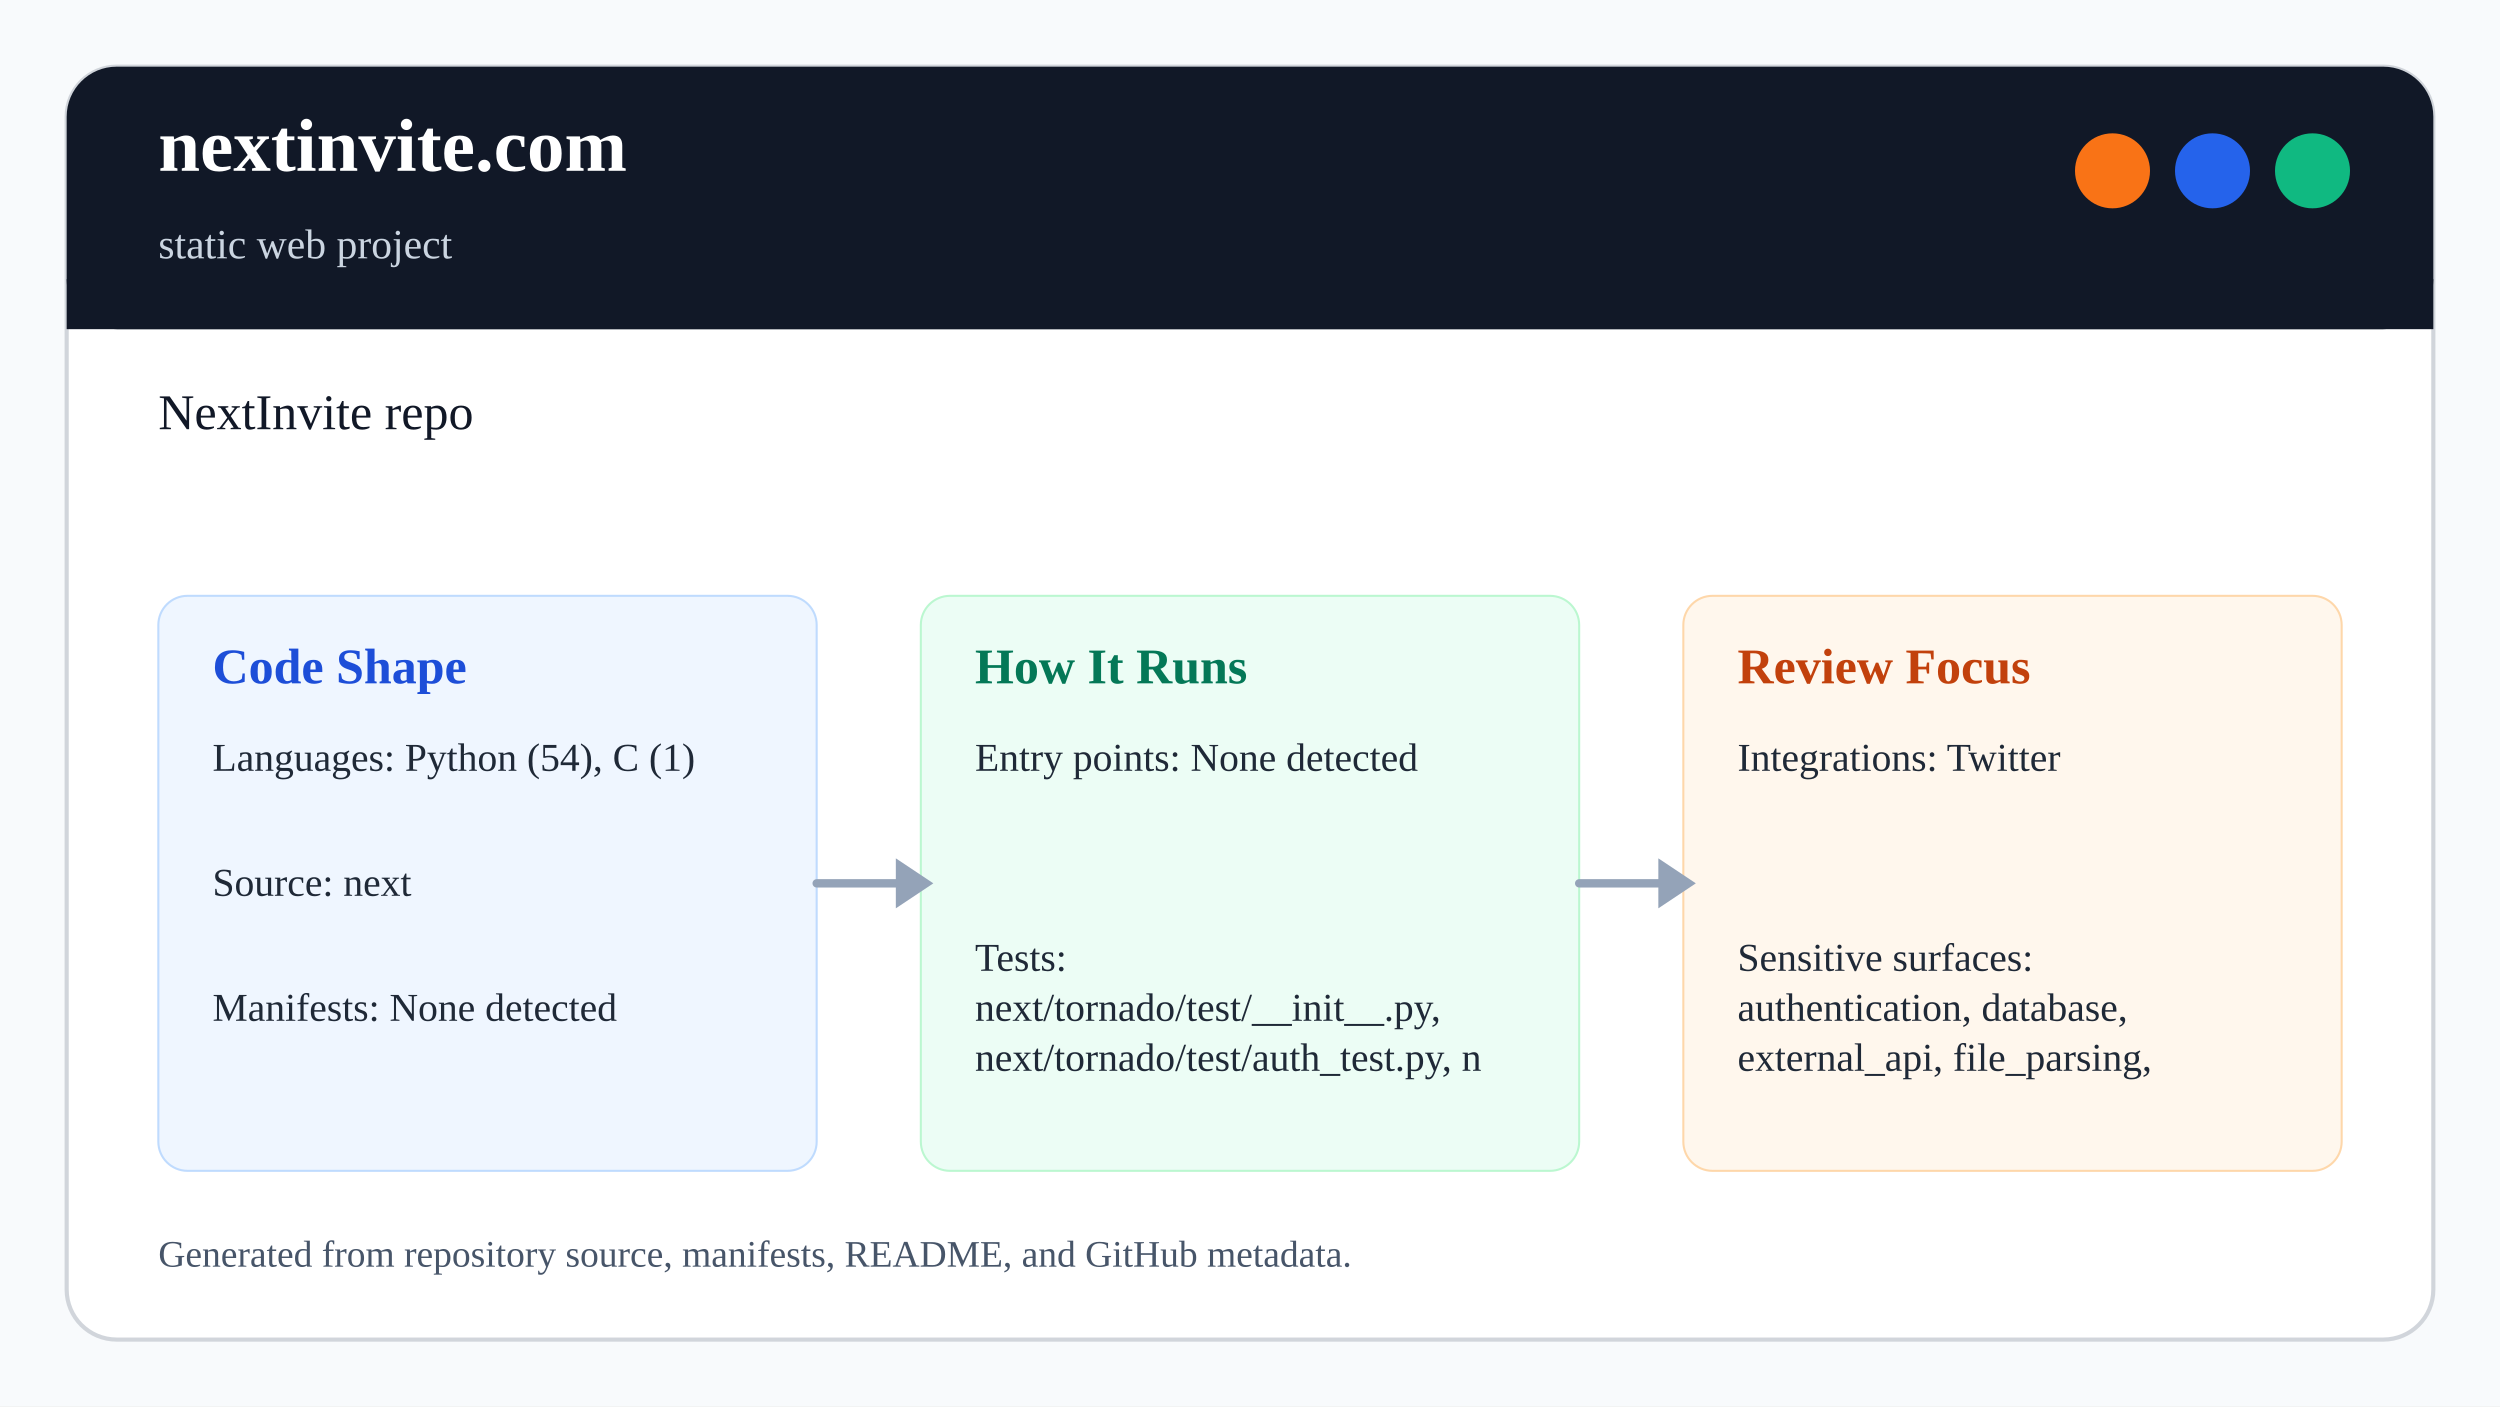
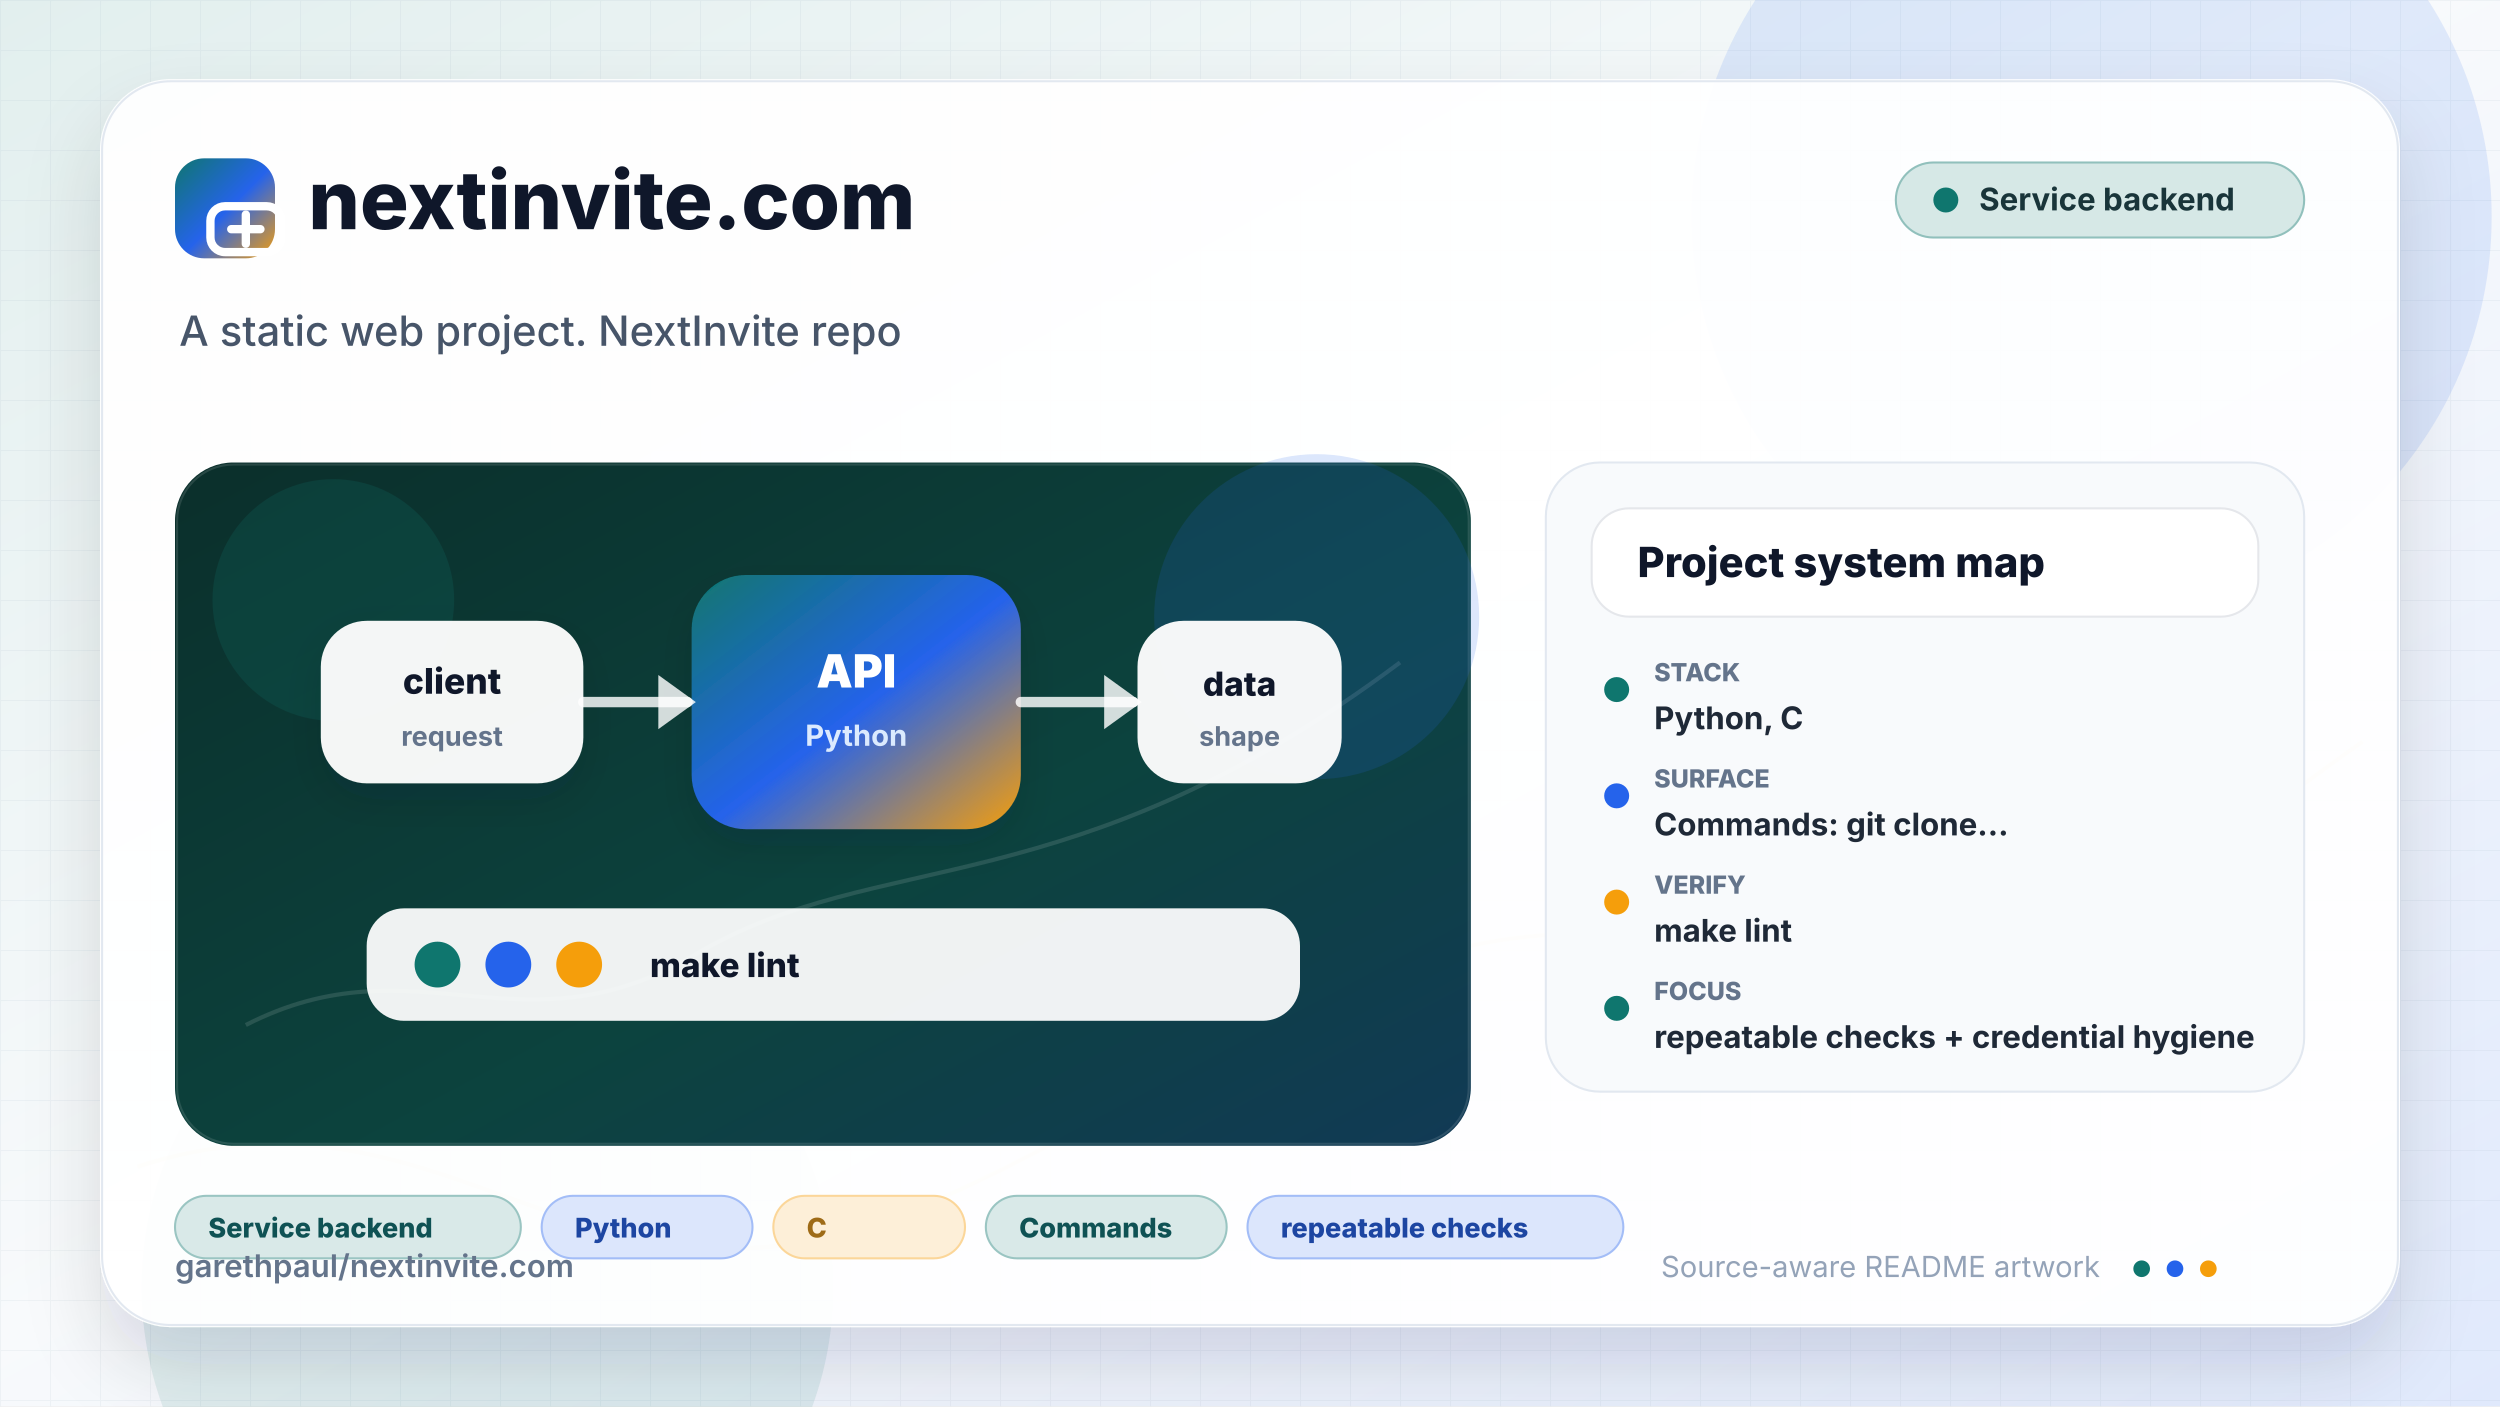
- <svg xmlns="http://www.w3.org/2000/svg" width="1200" height="675" viewBox="0 0 1200 675" role="img" aria-labelledby="title desc">
-   <rect width="1200" height="675" fill="#f8fafc" />
-   <rect x="32" y="32" width="1136" height="611" rx="24" fill="#ffffff" stroke="#d1d5db" stroke-width="2" />
-   <rect x="32" y="32" width="1136" height="126" rx="24" fill="#111827" />
-   <path d="M32 134h1136v24H32z" fill="#111827" />
-   <circle cx="1062" cy="82" r="18" fill="#2563eb" />
-   <circle cx="1110" cy="82" r="18" fill="#10b981" />
-   <circle cx="1014" cy="82" r="18" fill="#f97316" />
-   <text x="76" y="82" font-size="36" fill="#ffffff" font-weight="700">nextinvite.com</text>
-   <text x="76" y="124" font-size="20" fill="#cbd5e1">static web project</text>
-   <text x="76" y="206" font-size="24" fill="#111827">NextInvite repo</text>
-   <rect x="76" y="286" width="316" height="276" rx="14" fill="#eff6ff" stroke="#bfdbfe" />
-   <text x="102" y="328" font-size="24" font-weight="700" fill="#1d4ed8">Code Shape</text>
-   <text x="102" y="370" font-size="19" fill="#1f2937">Languages: Python (54), C (1)</text>
-   <text x="102" y="430" font-size="19" fill="#1f2937">Source: next</text>
-   <text x="102" y="490" font-size="19" fill="#1f2937">Manifests: None detected</text>
-   <rect x="442" y="286" width="316" height="276" rx="14" fill="#ecfdf5" stroke="#bbf7d0" />
-   <text x="468" y="328" font-size="24" font-weight="700" fill="#047857">How It Runs</text>
-   <text x="468" y="370" font-size="19" fill="#1f2937">Entry points: None detected</text>
-   <text x="468" y="466" font-size="19" fill="#1f2937">Tests:</text>
-   <text x="468" y="490" font-size="19" fill="#1f2937">next/tornado/test/__init__.py,</text>
-   <text x="468" y="514" font-size="19" fill="#1f2937">next/tornado/test/auth_test.py, n</text>
-   <rect x="808" y="286" width="316" height="276" rx="14" fill="#fff7ed" stroke="#fed7aa" />
-   <text x="834" y="328" font-size="24" font-weight="700" fill="#c2410c">Review Focus</text>
-   <text x="834" y="370" font-size="19" fill="#1f2937">Integrations: Twitter</text>
-   <text x="834" y="466" font-size="19" fill="#1f2937">Sensitive surfaces:</text>
-   <text x="834" y="490" font-size="19" fill="#1f2937">authentication, database,</text>
-   <text x="834" y="514" font-size="19" fill="#1f2937">external_api, file_parsing,</text>
-   <path d="M392 424h50" stroke="#94a3b8" stroke-width="4" stroke-linecap="round" />
-   <path d="M430 412l18 12-18 12z" fill="#94a3b8" />
-   <path d="M758 424h50" stroke="#94a3b8" stroke-width="4" stroke-linecap="round" />
-   <path d="M796 412l18 12-18 12z" fill="#94a3b8" />
-   <text x="76" y="608" font-size="18" fill="#475569">Generated from repository source, manifests, README, and GitHub metadata.</text>
+ <svg xmlns="http://www.w3.org/2000/svg" width="1200" height="675" viewBox="0 0 1200 675" role="img" aria-labelledby="p133ed98-title p133ed98-desc">
+   <defs>
+     <linearGradient id="p133ed98-bg" x1="0" y1="0" x2="1" y2="1">
+       <stop offset="0%" stop-color="#e2efee" />
+       <stop offset="48%" stop-color="#f8fafc" />
+       <stop offset="100%" stop-color="#e0e9fc" />
+     </linearGradient>
+     <linearGradient id="p133ed98-stage" x1="0" y1="0" x2="1" y2="1">
+       <stop offset="0%" stop-color="#0b2f2b" />
+       <stop offset="58%" stop-color="#0c433e" />
+       <stop offset="100%" stop-color="#113a55" />
+     </linearGradient>
+     <linearGradient id="p133ed98-accent" x1="0" y1="0" x2="1" y2="1">
+       <stop offset="0%" stop-color="#0f766e" />
+       <stop offset="52%" stop-color="#2563eb" />
+       <stop offset="100%" stop-color="#f59e0b" />
+     </linearGradient>
+     <linearGradient id="p133ed98-soft" x1="0" y1="0" x2="1" y2="1">
+       <stop offset="0%" stop-color="#c5dedc" />
+       <stop offset="100%" stop-color="#fdeac9" />
+     </linearGradient>
+     <filter id="p133ed98-shadow" x="-20%" y="-20%" width="140%" height="150%">
+       <feDropShadow dx="0" dy="18" stdDeviation="18" flood-color="#0f172a" flood-opacity="0.14" />
+     </filter>
+     <filter id="p133ed98-miniShadow" x="-20%" y="-20%" width="140%" height="150%">
+       <feDropShadow dx="0" dy="8" stdDeviation="10" flood-color="#0f172a" flood-opacity="0.12" />
+     </filter>
+     <pattern id="p133ed98-grid" width="24" height="24" patternUnits="userSpaceOnUse">
+       <path d="M24 0H0v24" fill="none" stroke="#94a3b8" stroke-opacity="0.16" stroke-width="1" />
+     </pattern>
+     <style>
+       .label { font: 700 13px ui-sans-serif, system-ui, -apple-system, BlinkMacSystemFont, "Segoe UI", sans-serif; letter-spacing: 0; text-transform: uppercase; }
+       .body { font-family: ui-sans-serif, system-ui, -apple-system, BlinkMacSystemFont, "Segoe UI", sans-serif; letter-spacing: 0; }
+     </style>
+   </defs>
+   <rect width="1200" height="675" fill="url(#p133ed98-bg)" />
+   <rect width="1200" height="675" fill="url(#p133ed98-grid)" opacity="0.65" />
+   <circle cx="234" cy="618" r="166" fill="#0f766e" opacity="0.10" />
+   <circle cx="1004" cy="104" r="192" fill="#2563eb" opacity="0.12" />
+   <path d="M66 560 C214 512 278 642 430 584 C576 528 676 408 838 462 C966 504 1034 426 1134 356" fill="none" stroke="#f59e0b" stroke-width="2" stroke-opacity="0.18" />
+   <rect x="48" y="38" width="1104" height="599" rx="34" fill="#ffffff" opacity="0.94" filter="url(#p133ed98-shadow)" />
+   <rect x="49" y="39" width="1102" height="597" rx="33" fill="none" stroke="#e2e8f0" stroke-width="1" />
+   <g class="body">
+     <rect x="84" y="76" width="48" height="48" rx="14" fill="url(#p133ed98-accent)" />
+     <rect x="101" y="99" width="34" height="22" rx="7" stroke="#ffffff" stroke-width="4" stroke-linecap="round" stroke-linejoin="round" fill="none" />
+     <path d="M13 20h14 M20 13v14" transform="translate(98 90)" stroke="#ffffff" stroke-width="4" stroke-linecap="round" stroke-linejoin="round" fill="none" />
+     <text x="148" y="110" fill="#0f172a" font-size="39" font-weight="800">nextinvite.com</text>
+     <rect x="910" y="78" width="196" height="36" rx="18" fill="#d6e8e6" stroke="#91c0bc" />
+     <circle cx="934" cy="96" r="6" fill="#0f766e" />
+     <text x="950" y="101" fill="#19353a" font-size="15" font-weight="700">Service backend</text>
+     <text x="86" y="166" fill="#475569" font-size="20" font-weight="500">A static web project. NextInvite repo</text>
+   </g>
+   <g transform="translate(84 222)">
+     <rect x="0" y="0" width="622" height="328" rx="28" fill="url(#p133ed98-stage)" />
+     <rect x="1" y="1" width="620" height="326" rx="27" fill="none" stroke="#ffffff" stroke-opacity="0.12" />
+     <path d="M34 270 C116 228 166 286 250 236 C338 184 430 214 588 96" fill="none" stroke="#ffffff" stroke-opacity="0.12" stroke-width="2" />
+     <circle cx="76" cy="66" r="58" fill="#0f766e" opacity="0.20" />
+     <circle cx="548" cy="74" r="78" fill="#2563eb" opacity="0.16" />
+     <g class="body">
+       <rect x="70" y="76" width="126" height="78" rx="22" fill="#ffffff" opacity="0.95" filter="url(#p133ed98-miniShadow)" />
+       <text x="133" y="111" text-anchor="middle" fill="#0f172a" font-size="17" font-weight="800">client</text>
+       <text x="133" y="136" text-anchor="middle" fill="#64748b" font-size="13" font-weight="700">request</text>
+       <rect x="248" y="54" width="158" height="122" rx="26" fill="url(#p133ed98-accent)" filter="url(#p133ed98-miniShadow)" />
+       <text x="327" y="108" text-anchor="middle" fill="#ffffff" font-size="22" font-weight="900">API</text>
+       <text x="327" y="136" text-anchor="middle" fill="#dbeafe" font-size="14" font-weight="700">Python</text>
+       <rect x="462" y="76" width="98" height="78" rx="22" fill="#ffffff" opacity="0.95" />
+       <text x="511" y="112" text-anchor="middle" fill="#0f172a" font-size="16" font-weight="800">data</text>
+       <text x="511" y="136" text-anchor="middle" fill="#64748b" font-size="13" font-weight="700">shape</text>
+       <path d="M196 115h50 M406 115h54" stroke="#ffffff" stroke-width="5" stroke-linecap="round" opacity="0.82" />
+       <path d="M232 102l18 13-18 13 M446 102l18 13-18 13" fill="#ffffff" opacity="0.82" />
+       <rect x="92" y="214" width="448" height="54" rx="18" fill="#ffffff" opacity="0.93" />
+       <circle cx="126" cy="241" r="11" fill="#0f766e" />
+       <circle cx="160" cy="241" r="11" fill="#2563eb" />
+       <circle cx="194" cy="241" r="11" fill="#f59e0b" />
+       <text x="228" y="247" fill="#0f172a" font-size="16" font-weight="800">make lint</text>
+     </g>
+   </g>
+   <g class="body" transform="translate(742 222)">
+     <rect x="0" y="0" width="364" height="302" rx="26" fill="#f8fafc" stroke="#e2e8f0" />
+     <rect x="22" y="22" width="320" height="52" rx="18" fill="#ffffff" stroke="#e5e7eb" />
+     <text x="44" y="55" fill="#0f172a" font-size="20" font-weight="800">Project system map</text>
+     <g transform="translate(24 94)">
+       <circle cx="10" cy="15" r="6" fill="#0f766e" />
+       <text x="28" y="11" fill="#64748b" font-size="12" font-weight="800">STACK</text>
+       <text x="28" y="34" fill="#1f2937" font-size="15" font-weight="650">Python, C</text>
+     </g>
+     <g transform="translate(24 145)">
+       <circle cx="10" cy="15" r="6" fill="#2563eb" />
+       <text x="28" y="11" fill="#64748b" font-size="12" font-weight="800">SURFACE</text>
+       <text x="28" y="34" fill="#1f2937" font-size="15" font-weight="650">Commands: git clone...</text>
+     </g>
+     <g transform="translate(24 196)">
+       <circle cx="10" cy="15" r="6" fill="#f59e0b" />
+       <text x="28" y="11" fill="#64748b" font-size="12" font-weight="800">VERIFY</text>
+       <text x="28" y="34" fill="#1f2937" font-size="15" font-weight="650">make lint</text>
+     </g>
+     <g transform="translate(24 247)">
+       <circle cx="10" cy="15" r="6" fill="#0f766e" />
+       <text x="28" y="11" fill="#64748b" font-size="12" font-weight="800">FOCUS</text>
+       <text x="28" y="34" fill="#1f2937" font-size="15" font-weight="650">repeatable checks + credential hygiene</text>
+     </g>
+   </g>
+   <g class="body">
+     <rect x="84" y="574" width="166" height="30" rx="15" fill="#d9e9e8" stroke="#9ac5c2" />
+     <text x="100" y="594" fill="#0f5254" font-size="13" font-weight="800">Service backend</text>
+     <rect x="260" y="574" width="101.2" height="30" rx="15" fill="#dce6fc" stroke="#a3bdf7" />
+     <text x="276" y="594" fill="#1d46a2" font-size="13" font-weight="800">Python</text>
+     <rect x="371.2" y="574" width="92" height="30" rx="15" fill="#fdefd8" stroke="#fbd699" />
+     <text x="387.2" y="594" fill="#9e6b17" font-size="13" font-weight="800">C</text>
+     <rect x="473.2" y="574" width="115.6" height="30" rx="15" fill="#d9e9e8" stroke="#9ac5c2" />
+     <text x="489.2" y="594" fill="#0f5254" font-size="13" font-weight="800">Commands</text>
+     <rect x="598.8" y="574" width="180.4" height="30" rx="15" fill="#dce6fc" stroke="#a3bdf7" />
+     <text x="614.8" y="594" fill="#1d46a2" font-size="13" font-weight="800">repeatable checks</text>
+   </g>
+   <g class="body">
+     <text x="84" y="613" fill="#64748b" font-size="15" font-weight="600">garethpaul/nextinvite.com</text>
+     <text x="1008" y="613" fill="#94a3b8" font-size="14" text-anchor="end">Source-aware README artwork</text>
+     <circle cx="1028" cy="609" r="4" fill="#0f766e" />
+     <circle cx="1044" cy="609" r="4" fill="#2563eb" />
+     <circle cx="1060" cy="609" r="4" fill="#f59e0b" />
+   </g>
</svg>
